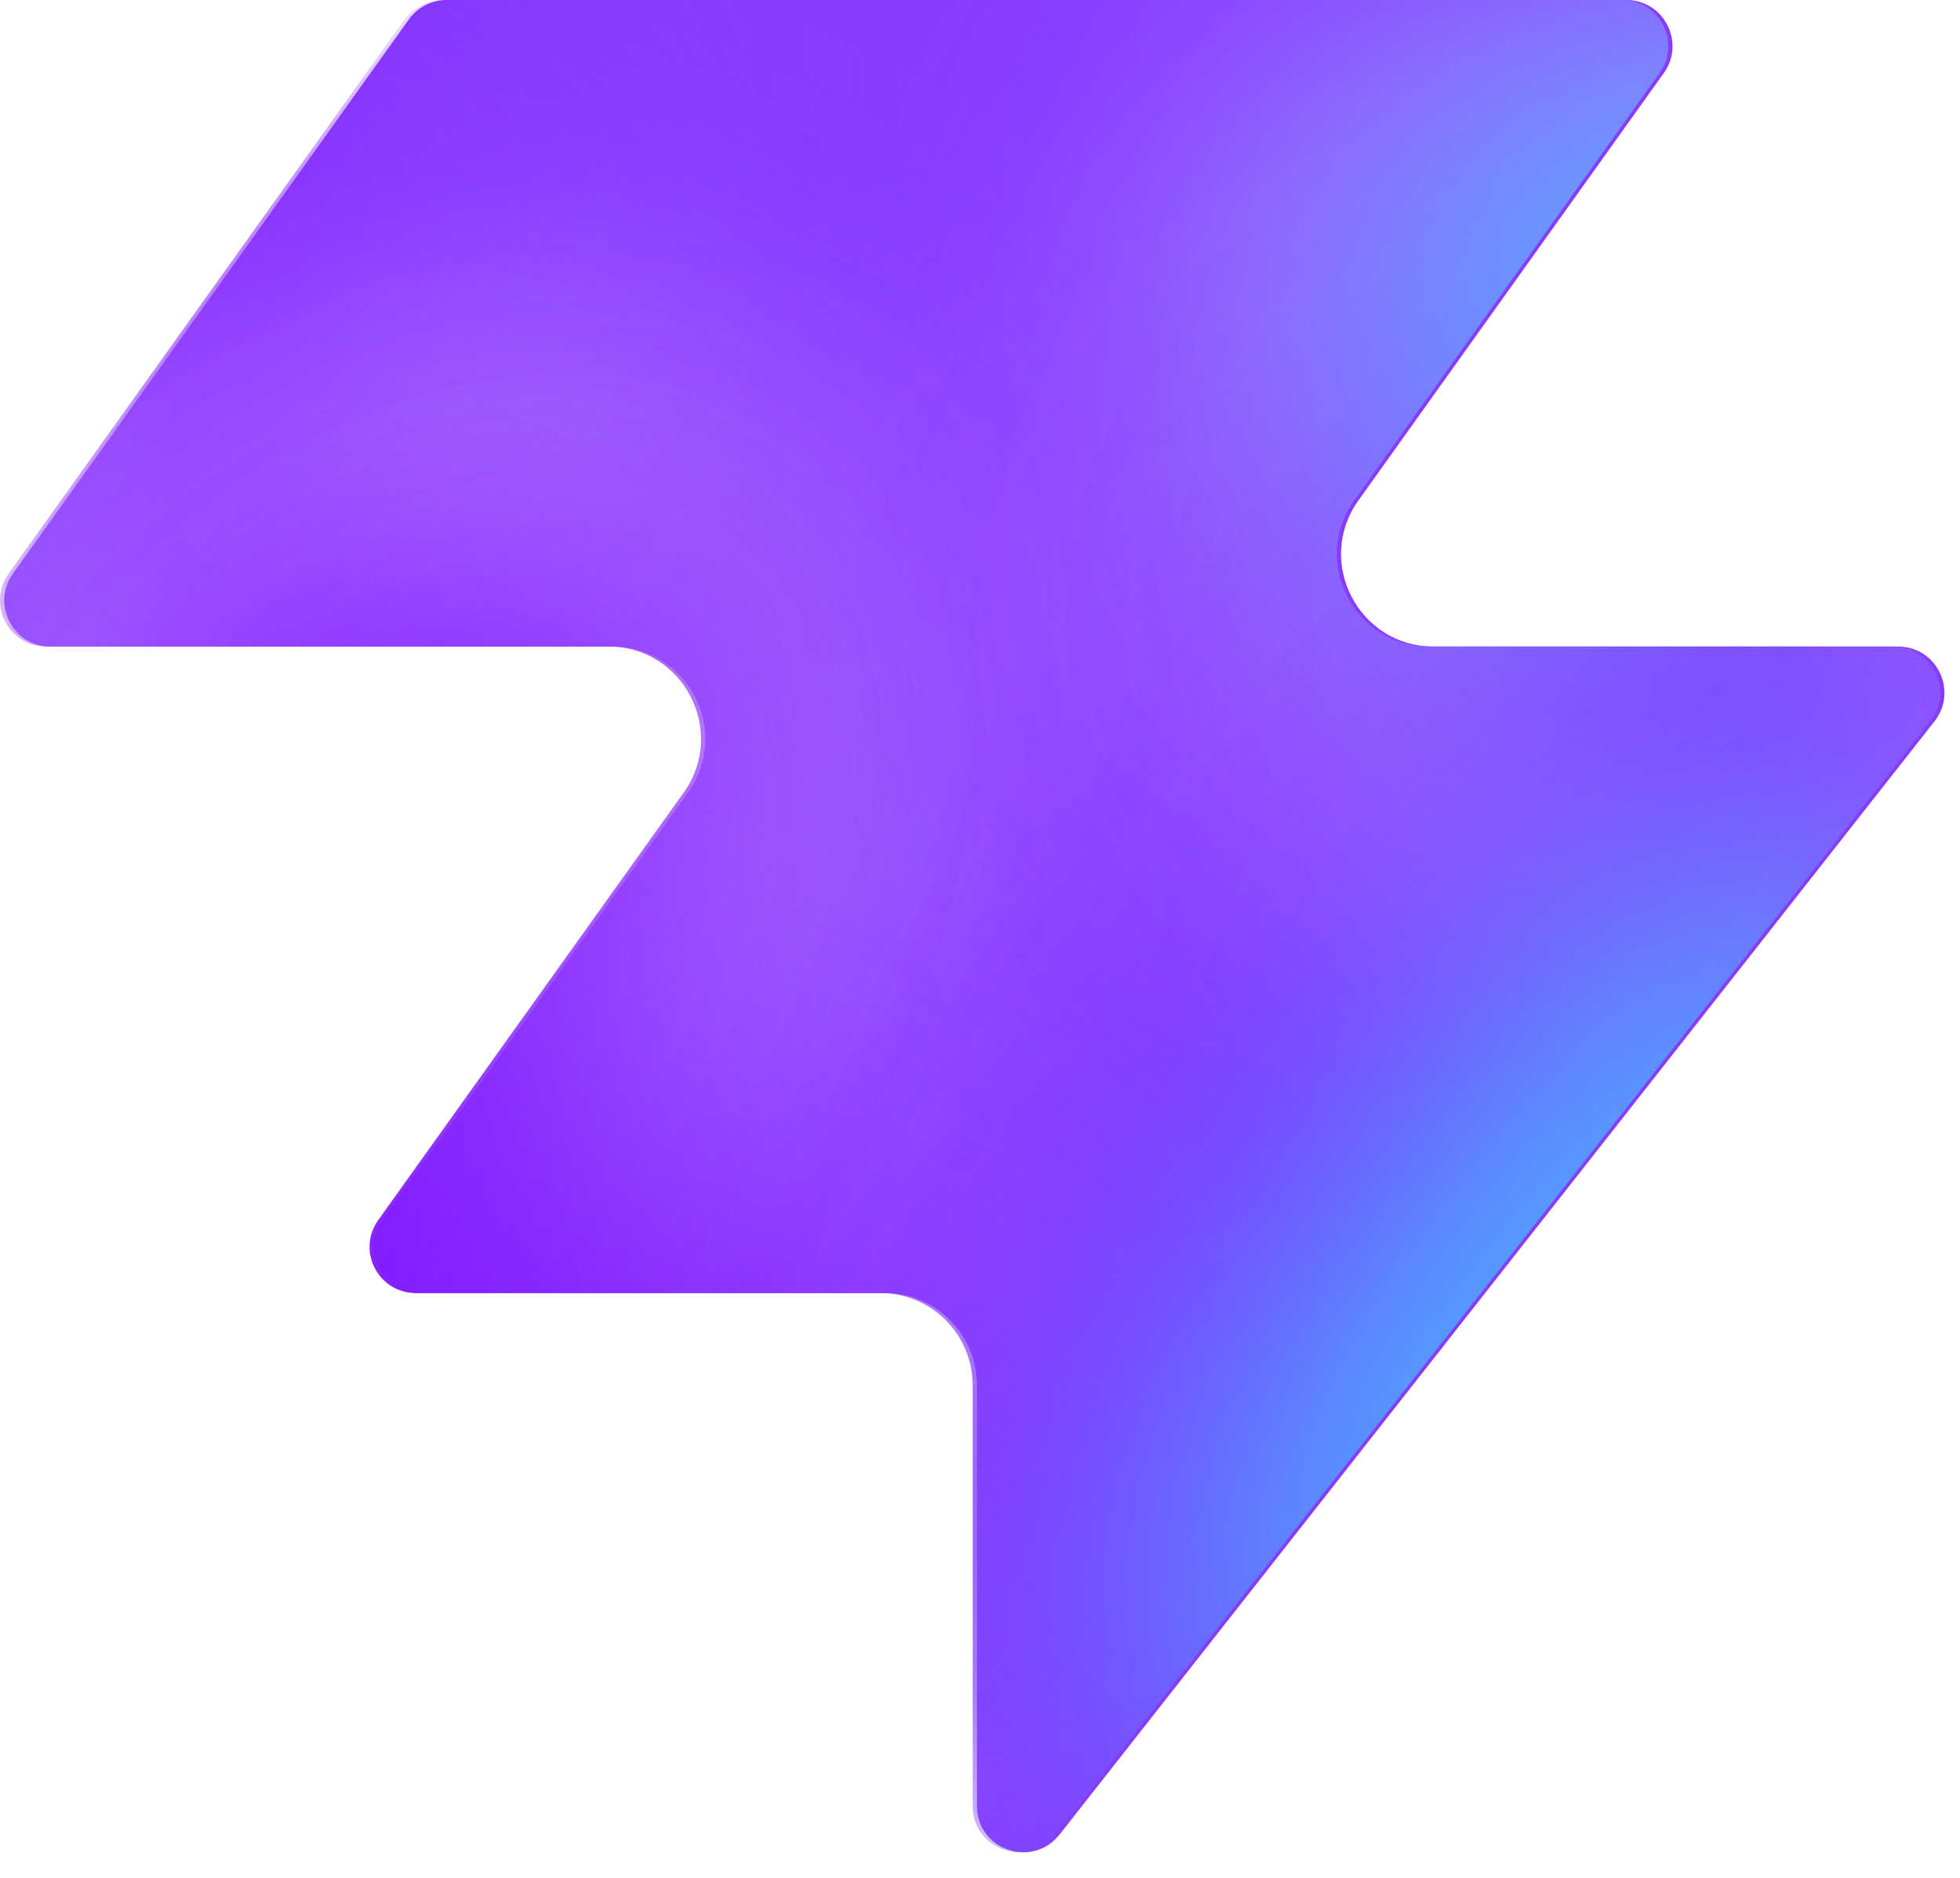
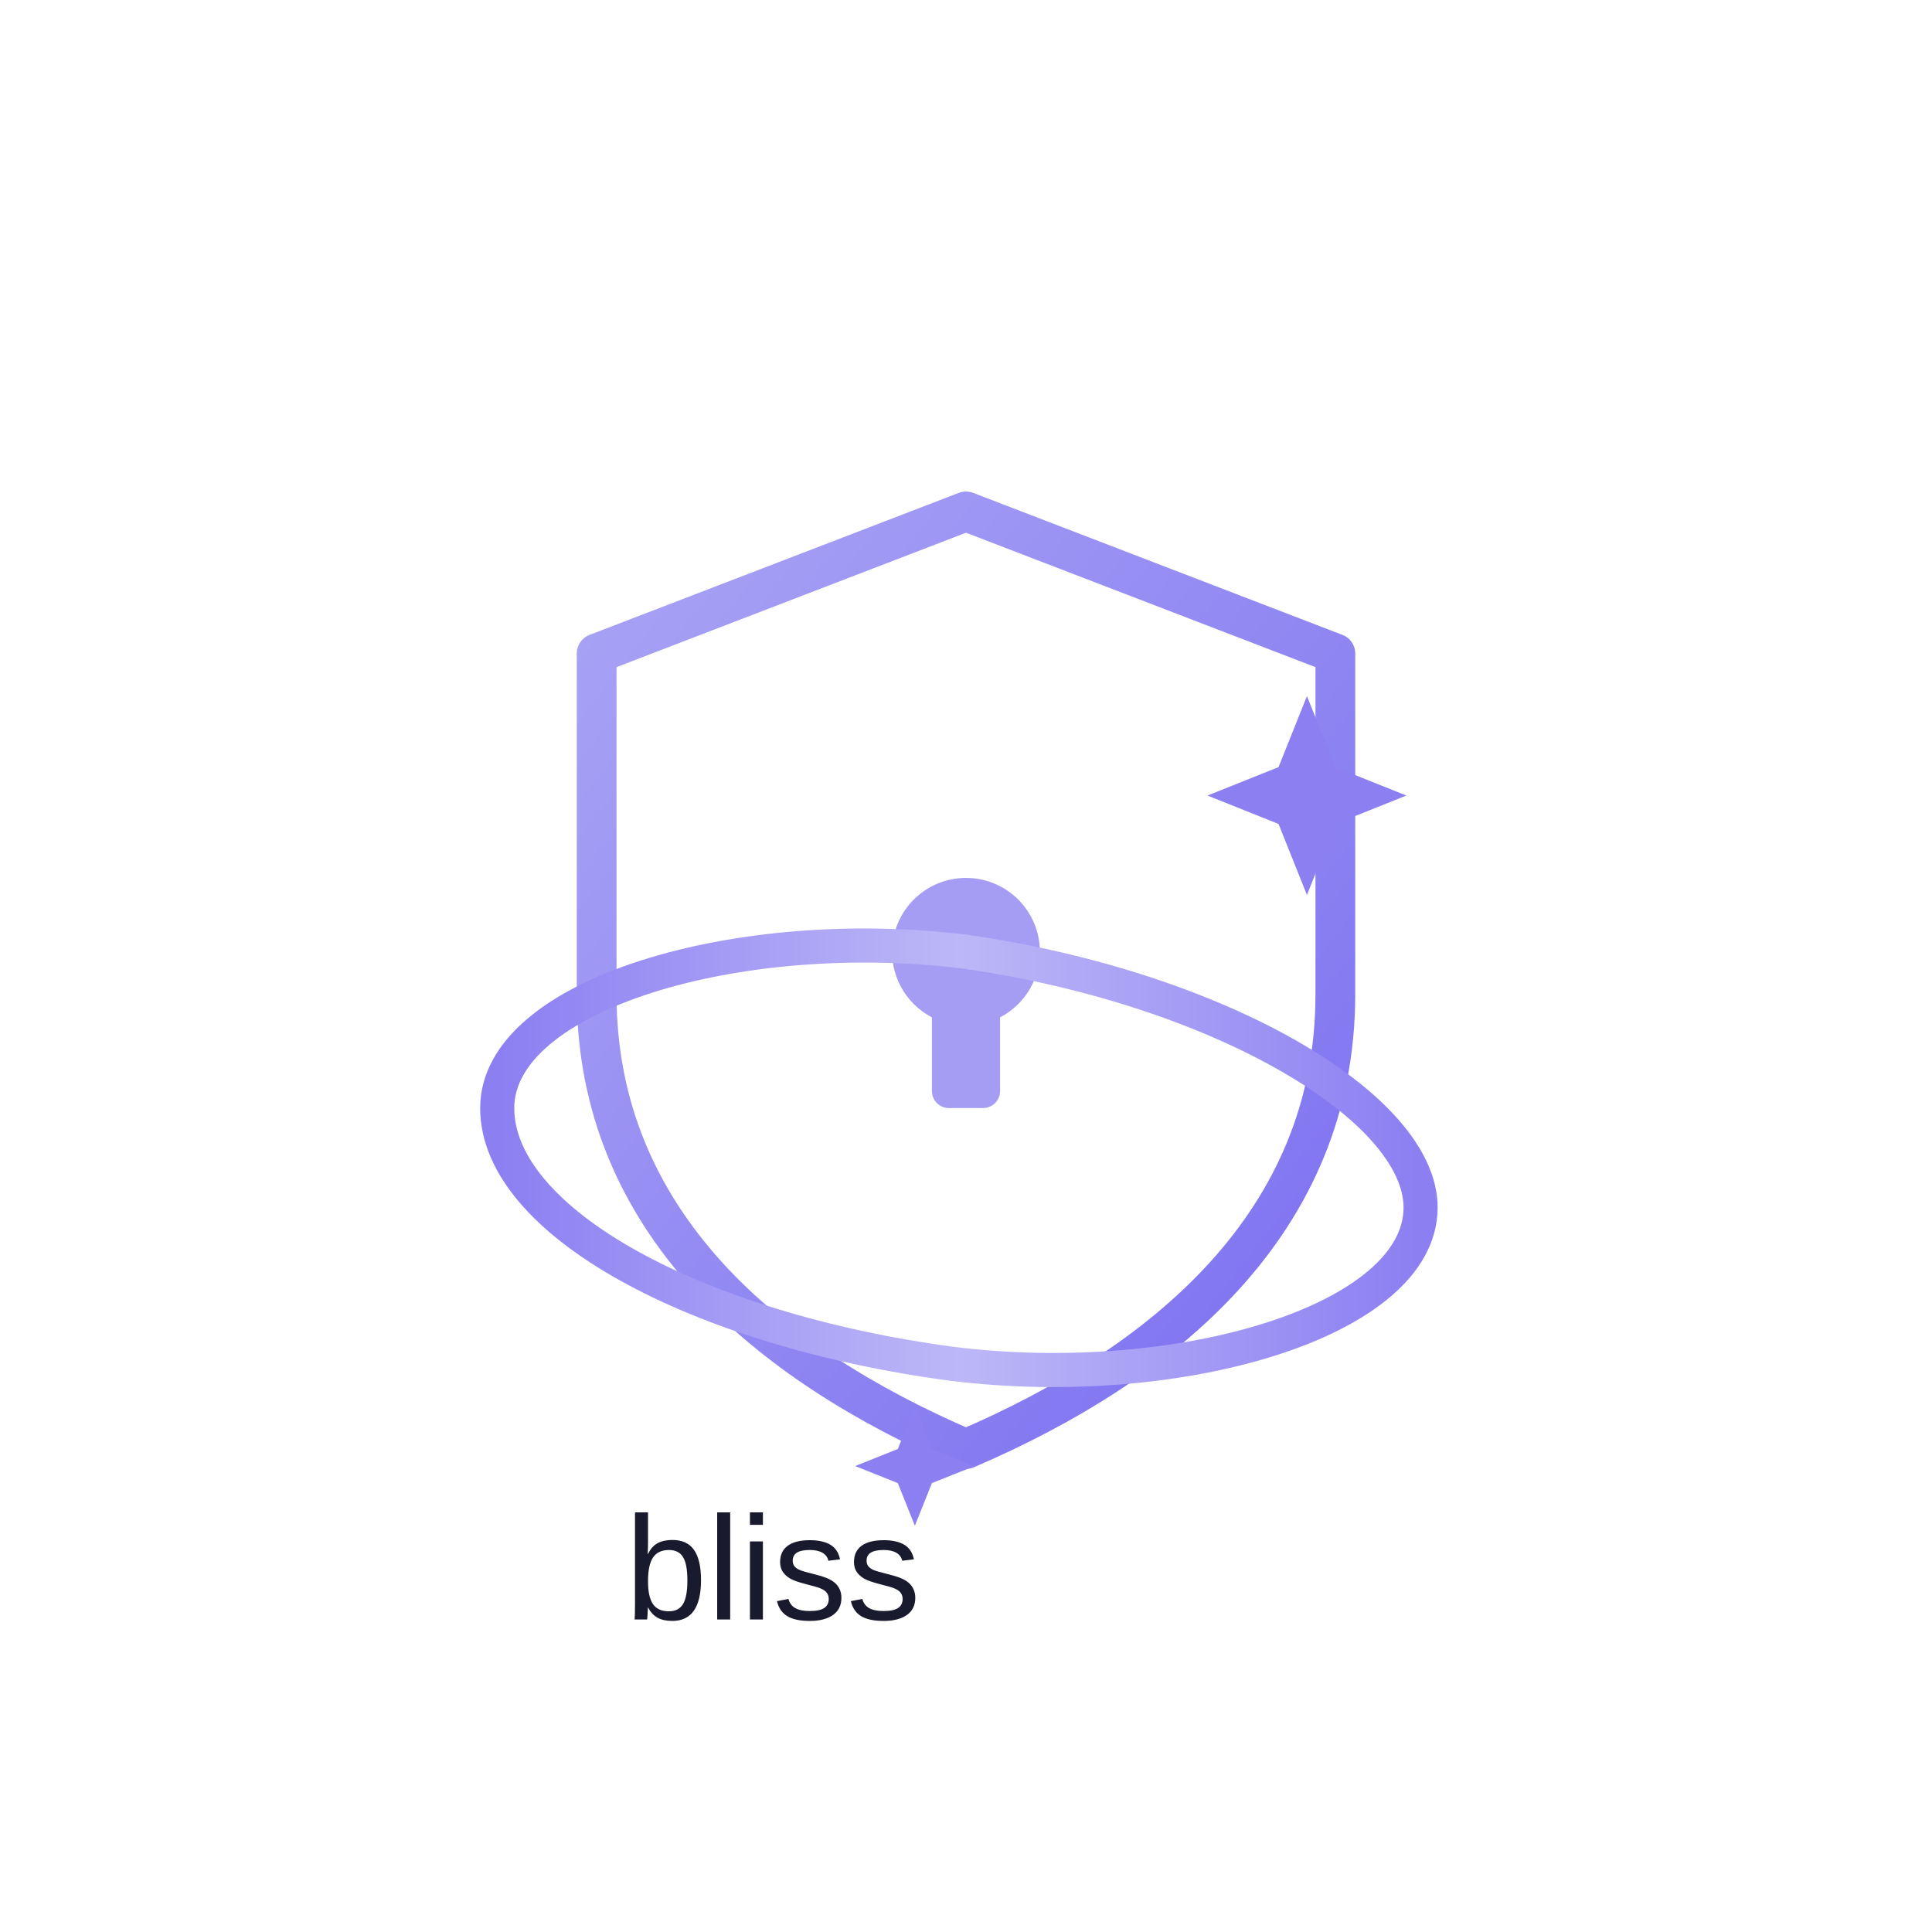
- <svg xmlns="http://www.w3.org/2000/svg" width="48" height="46" fill="none" viewBox="0 0 48 46">
-   <path fill="#863bff" d="M25.946 44.938c-.664.845-2.021.375-2.021-.698V33.937a2.26 2.26 0 0 0-2.262-2.262H10.287c-.92 0-1.456-1.04-.92-1.788l7.48-10.471c1.07-1.497 0-3.578-1.842-3.578H1.237c-.92 0-1.456-1.04-.92-1.788L10.013.474c.214-.297.556-.474.92-.474h28.894c.92 0 1.456 1.04.92 1.788l-7.48 10.471c-1.07 1.498 0 3.579 1.842 3.579h11.377c.943 0 1.473 1.088.89 1.83L25.947 44.94z" style="fill:#863bff;fill:color(display-p3 .525 .23 1);fill-opacity:1" />
-   <mask id="a" width="48" height="46" x="0" y="0" maskUnits="userSpaceOnUse" style="mask-type:alpha">
-     <path fill="#000" d="M25.842 44.938c-.664.844-2.021.375-2.021-.698V33.937a2.26 2.26 0 0 0-2.262-2.262H10.183c-.92 0-1.456-1.04-.92-1.788l7.48-10.471c1.07-1.498 0-3.579-1.842-3.579H1.133c-.92 0-1.456-1.04-.92-1.787L9.91.473c.214-.297.556-.474.92-.474h28.894c.92 0 1.456 1.04.92 1.788l-7.48 10.471c-1.07 1.498 0 3.578 1.842 3.578h11.377c.943 0 1.473 1.088.89 1.832L25.843 44.94z" style="fill:#000;fill-opacity:1" />
-   </mask>
-   <g mask="url(#a)">
-     <g filter="url(#b)">
-       <ellipse cx="5.508" cy="14.704" fill="#ede6ff" rx="5.508" ry="14.704" style="fill:#ede6ff;fill:color(display-p3 .927 .903 1);fill-opacity:1" transform="matrix(.00324 1 1 -.00324 -4.47 31.516)" />
-     </g>
-     <g filter="url(#c)">
-       <ellipse cx="10.399" cy="29.851" fill="#ede6ff" rx="10.399" ry="29.851" style="fill:#ede6ff;fill:color(display-p3 .927 .903 1);fill-opacity:1" transform="matrix(.00324 1 1 -.00324 -39.328 7.883)" />
-     </g>
-     <g filter="url(#d)">
-       <ellipse cx="5.508" cy="30.487" fill="#7e14ff" rx="5.508" ry="30.487" style="fill:#7e14ff;fill:color(display-p3 .492 .077 1);fill-opacity:1" transform="rotate(89.814 -25.913 -14.639)scale(1 -1)" />
-     </g>
-     <g filter="url(#e)">
-       <ellipse cx="5.508" cy="30.599" fill="#7e14ff" rx="5.508" ry="30.599" style="fill:#7e14ff;fill:color(display-p3 .492 .077 1);fill-opacity:1" transform="rotate(89.814 -32.644 -3.334)scale(1 -1)" />
-     </g>
-     <g filter="url(#f)">
-       <ellipse cx="5.508" cy="30.599" fill="#7e14ff" rx="5.508" ry="30.599" style="fill:#7e14ff;fill:color(display-p3 .492 .077 1);fill-opacity:1" transform="matrix(.00324 1 1 -.00324 -34.34 30.47)" />
-     </g>
-     <g filter="url(#g)">
-       <ellipse cx="14.072" cy="22.078" fill="#ede6ff" rx="14.072" ry="22.078" style="fill:#ede6ff;fill:color(display-p3 .927 .903 1);fill-opacity:1" transform="rotate(93.35 24.506 48.493)scale(-1 1)" />
-     </g>
-     <g filter="url(#h)">
-       <ellipse cx="3.47" cy="21.501" fill="#7e14ff" rx="3.47" ry="21.501" style="fill:#7e14ff;fill:color(display-p3 .492 .077 1);fill-opacity:1" transform="rotate(89.009 28.708 47.59)scale(-1 1)" />
-     </g>
-     <g filter="url(#i)">
-       <ellipse cx="3.47" cy="21.501" fill="#7e14ff" rx="3.47" ry="21.501" style="fill:#7e14ff;fill:color(display-p3 .492 .077 1);fill-opacity:1" transform="rotate(89.009 28.708 47.59)scale(-1 1)" />
-     </g>
-     <g filter="url(#j)">
-       <ellipse cx=".387" cy="8.972" fill="#7e14ff" rx="4.407" ry="29.108" style="fill:#7e14ff;fill:color(display-p3 .492 .077 1);fill-opacity:1" transform="rotate(39.51 .387 8.972)" />
-     </g>
-     <g filter="url(#k)">
-       <ellipse cx="47.523" cy="-6.092" fill="#7e14ff" rx="4.407" ry="29.108" style="fill:#7e14ff;fill:color(display-p3 .492 .077 1);fill-opacity:1" transform="rotate(37.892 47.523 -6.092)" />
-     </g>
-     <g filter="url(#l)">
-       <ellipse cx="41.412" cy="6.333" fill="#47bfff" rx="5.971" ry="9.665" style="fill:#47bfff;fill:color(display-p3 .28 .748 1);fill-opacity:1" transform="rotate(37.892 41.412 6.333)" />
-     </g>
-     <g filter="url(#m)">
-       <ellipse cx="-1.879" cy="38.332" fill="#7e14ff" rx="4.407" ry="29.108" style="fill:#7e14ff;fill:color(display-p3 .492 .077 1);fill-opacity:1" transform="rotate(37.892 -1.88 38.332)" />
-     </g>
-     <g filter="url(#n)">
-       <ellipse cx="-1.879" cy="38.332" fill="#7e14ff" rx="4.407" ry="29.108" style="fill:#7e14ff;fill:color(display-p3 .492 .077 1);fill-opacity:1" transform="rotate(37.892 -1.88 38.332)" />
-     </g>
-     <g filter="url(#o)">
-       <ellipse cx="35.651" cy="29.907" fill="#7e14ff" rx="4.407" ry="29.108" style="fill:#7e14ff;fill:color(display-p3 .492 .077 1);fill-opacity:1" transform="rotate(37.892 35.651 29.907)" />
-     </g>
-     <g filter="url(#p)">
-       <ellipse cx="38.418" cy="32.4" fill="#47bfff" rx="5.971" ry="15.297" style="fill:#47bfff;fill:color(display-p3 .28 .748 1);fill-opacity:1" transform="rotate(37.892 38.418 32.4)" />
-     </g>
-   </g>
+ <svg xmlns="http://www.w3.org/2000/svg" width="200" height="200" viewBox="0 0 680 500">
  <defs>
-     <filter id="b" width="60.045" height="41.654" x="-19.77" y="16.149" color-interpolation-filters="sRGB" filterUnits="userSpaceOnUse">
-       <feFlood flood-opacity="0" result="BackgroundImageFix" />
-       <feBlend in="SourceGraphic" in2="BackgroundImageFix" result="shape" />
-       <feGaussianBlur result="effect1_foregroundBlur_2002_17158" stdDeviation="7.659" />
-     </filter>
-     <filter id="c" width="90.34" height="51.437" x="-54.613" y="-7.533" color-interpolation-filters="sRGB" filterUnits="userSpaceOnUse">
-       <feFlood flood-opacity="0" result="BackgroundImageFix" />
-       <feBlend in="SourceGraphic" in2="BackgroundImageFix" result="shape" />
-       <feGaussianBlur result="effect1_foregroundBlur_2002_17158" stdDeviation="7.659" />
-     </filter>
-     <filter id="d" width="79.355" height="29.4" x="-49.64" y="2.03" color-interpolation-filters="sRGB" filterUnits="userSpaceOnUse">
-       <feFlood flood-opacity="0" result="BackgroundImageFix" />
-       <feBlend in="SourceGraphic" in2="BackgroundImageFix" result="shape" />
-       <feGaussianBlur result="effect1_foregroundBlur_2002_17158" stdDeviation="4.596" />
-     </filter>
-     <filter id="e" width="79.579" height="29.4" x="-45.045" y="20.029" color-interpolation-filters="sRGB" filterUnits="userSpaceOnUse">
-       <feFlood flood-opacity="0" result="BackgroundImageFix" />
-       <feBlend in="SourceGraphic" in2="BackgroundImageFix" result="shape" />
-       <feGaussianBlur result="effect1_foregroundBlur_2002_17158" stdDeviation="4.596" />
-     </filter>
-     <filter id="f" width="79.579" height="29.4" x="-43.513" y="21.178" color-interpolation-filters="sRGB" filterUnits="userSpaceOnUse">
-       <feFlood flood-opacity="0" result="BackgroundImageFix" />
-       <feBlend in="SourceGraphic" in2="BackgroundImageFix" result="shape" />
-       <feGaussianBlur result="effect1_foregroundBlur_2002_17158" stdDeviation="4.596" />
-     </filter>
-     <filter id="g" width="74.749" height="58.852" x="15.756" y="-17.901" color-interpolation-filters="sRGB" filterUnits="userSpaceOnUse">
-       <feFlood flood-opacity="0" result="BackgroundImageFix" />
-       <feBlend in="SourceGraphic" in2="BackgroundImageFix" result="shape" />
-       <feGaussianBlur result="effect1_foregroundBlur_2002_17158" stdDeviation="7.659" />
-     </filter>
-     <filter id="h" width="61.377" height="25.362" x="23.548" y="2.284" color-interpolation-filters="sRGB" filterUnits="userSpaceOnUse">
-       <feFlood flood-opacity="0" result="BackgroundImageFix" />
-       <feBlend in="SourceGraphic" in2="BackgroundImageFix" result="shape" />
-       <feGaussianBlur result="effect1_foregroundBlur_2002_17158" stdDeviation="4.596" />
-     </filter>
-     <filter id="i" width="61.377" height="25.362" x="23.548" y="2.284" color-interpolation-filters="sRGB" filterUnits="userSpaceOnUse">
-       <feFlood flood-opacity="0" result="BackgroundImageFix" />
-       <feBlend in="SourceGraphic" in2="BackgroundImageFix" result="shape" />
-       <feGaussianBlur result="effect1_foregroundBlur_2002_17158" stdDeviation="4.596" />
-     </filter>
-     <filter id="j" width="56.045" height="63.649" x="-27.636" y="-22.853" color-interpolation-filters="sRGB" filterUnits="userSpaceOnUse">
-       <feFlood flood-opacity="0" result="BackgroundImageFix" />
-       <feBlend in="SourceGraphic" in2="BackgroundImageFix" result="shape" />
-       <feGaussianBlur result="effect1_foregroundBlur_2002_17158" stdDeviation="4.596" />
-     </filter>
-     <filter id="k" width="54.814" height="64.646" x="20.116" y="-38.415" color-interpolation-filters="sRGB" filterUnits="userSpaceOnUse">
-       <feFlood flood-opacity="0" result="BackgroundImageFix" />
-       <feBlend in="SourceGraphic" in2="BackgroundImageFix" result="shape" />
-       <feGaussianBlur result="effect1_foregroundBlur_2002_17158" stdDeviation="4.596" />
-     </filter>
-     <filter id="l" width="33.541" height="35.313" x="24.641" y="-11.323" color-interpolation-filters="sRGB" filterUnits="userSpaceOnUse">
-       <feFlood flood-opacity="0" result="BackgroundImageFix" />
-       <feBlend in="SourceGraphic" in2="BackgroundImageFix" result="shape" />
-       <feGaussianBlur result="effect1_foregroundBlur_2002_17158" stdDeviation="4.596" />
-     </filter>
-     <filter id="m" width="54.814" height="64.646" x="-29.286" y="6.009" color-interpolation-filters="sRGB" filterUnits="userSpaceOnUse">
-       <feFlood flood-opacity="0" result="BackgroundImageFix" />
-       <feBlend in="SourceGraphic" in2="BackgroundImageFix" result="shape" />
-       <feGaussianBlur result="effect1_foregroundBlur_2002_17158" stdDeviation="4.596" />
-     </filter>
-     <filter id="n" width="54.814" height="64.646" x="-29.286" y="6.009" color-interpolation-filters="sRGB" filterUnits="userSpaceOnUse">
-       <feFlood flood-opacity="0" result="BackgroundImageFix" />
-       <feBlend in="SourceGraphic" in2="BackgroundImageFix" result="shape" />
-       <feGaussianBlur result="effect1_foregroundBlur_2002_17158" stdDeviation="4.596" />
-     </filter>
-     <filter id="o" width="54.814" height="64.646" x="8.244" y="-2.416" color-interpolation-filters="sRGB" filterUnits="userSpaceOnUse">
-       <feFlood flood-opacity="0" result="BackgroundImageFix" />
-       <feBlend in="SourceGraphic" in2="BackgroundImageFix" result="shape" />
-       <feGaussianBlur result="effect1_foregroundBlur_2002_17158" stdDeviation="4.596" />
-     </filter>
-     <filter id="p" width="39.409" height="43.623" x="18.713" y="10.588" color-interpolation-filters="sRGB" filterUnits="userSpaceOnUse">
-       <feFlood flood-opacity="0" result="BackgroundImageFix" />
-       <feBlend in="SourceGraphic" in2="BackgroundImageFix" result="shape" />
-       <feGaussianBlur result="effect1_foregroundBlur_2002_17158" stdDeviation="4.596" />
-     </filter>
+     <linearGradient id="shieldGrad" x1="0%" y1="0%" x2="100%" y2="100%">
+       <stop offset="0%" stop-color="#a9a4f5" />
+       <stop offset="100%" stop-color="#7b6ff0" />
+     </linearGradient>
+     <linearGradient id="ringGrad" x1="0%" y1="0%" x2="100%" y2="0%">
+       <stop offset="0%" stop-color="#8b7ff2" />
+       <stop offset="50%" stop-color="#bcb8f7" />
+       <stop offset="100%" stop-color="#8b7ff2" />
+     </linearGradient>
  </defs>
+   <path d="M 340 90 L 470 140 L 470 260 C 470 340 410 390 340 420 C 270 390 210 340 210 260 L 210 140 Z" fill="none" stroke="url(#shieldGrad)" stroke-width="14" stroke-linejoin="round" stroke-linecap="round" />
+   <circle cx="340" cy="245" r="26" fill="#a49df3" />
+   <rect x="328" y="260" width="24" height="40" rx="6" fill="#a49df3" />
+   <path d="M 175 300 C 175 260 260 235 340 245 C 430 258 500 300 500 335 C 500 375 415 400 335 390 C 245 378 175 340 175 300 Z" fill="none" stroke="url(#ringGrad)" stroke-width="12" stroke-linecap="round" />
+   <path d="M 460 155 L 470 180 L 495 190 L 470 200 L 460 225 L 450 200 L 425 190 L 450 180 Z" fill="#8b7ff2" />
+   <text x="220" y="480" font-size="52" font-weight="500" fill="#1a1a2e" font-family="Arial, sans-serif">bliss</text>
+   <path d="M 322 405 L 328 420 L 343 426 L 328 432 L 322 447 L 316 432 L 301 426 L 316 420 Z" fill="#8b7ff2" />
</svg>
